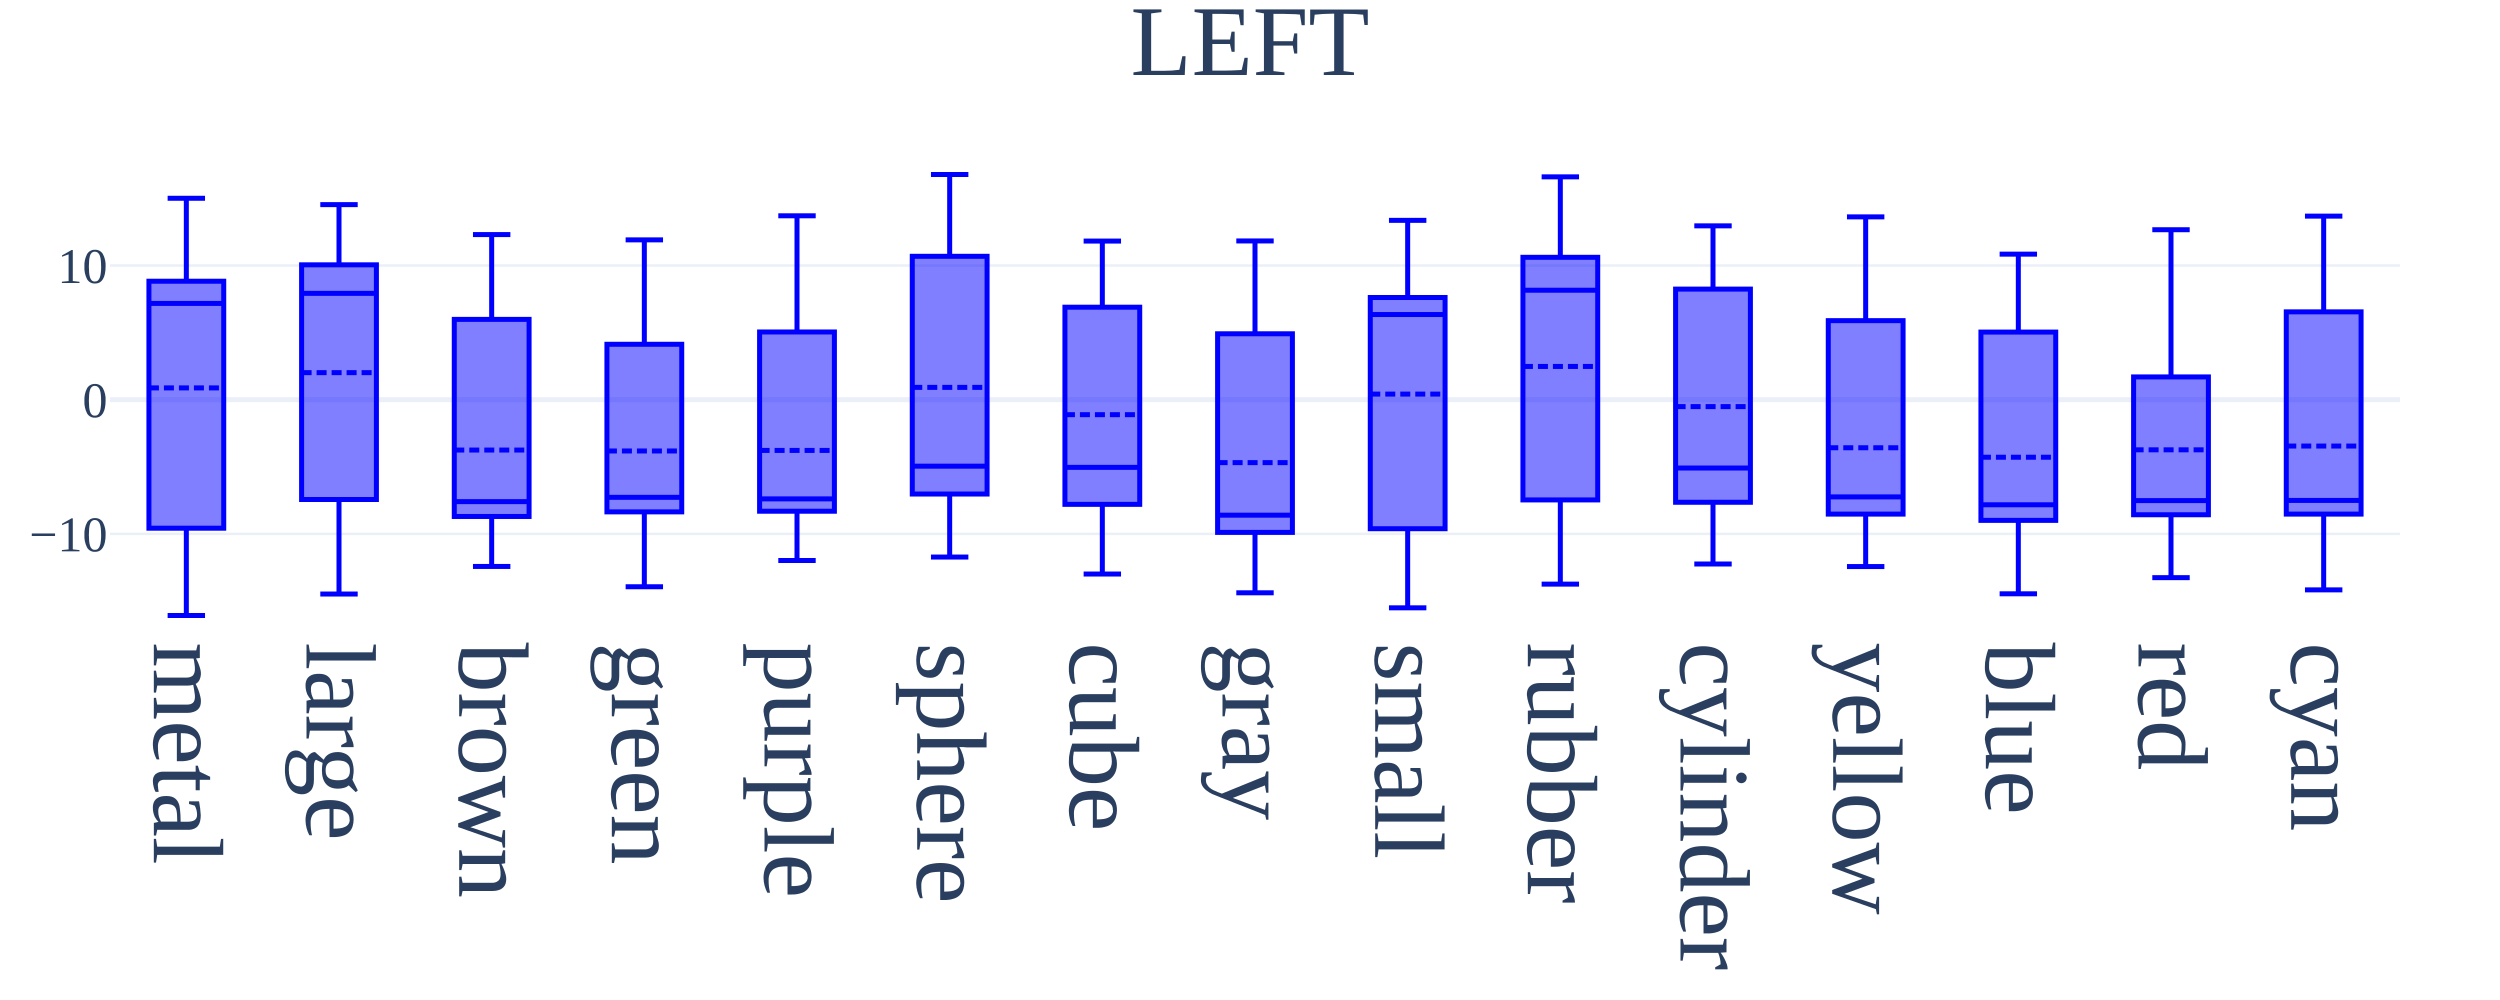
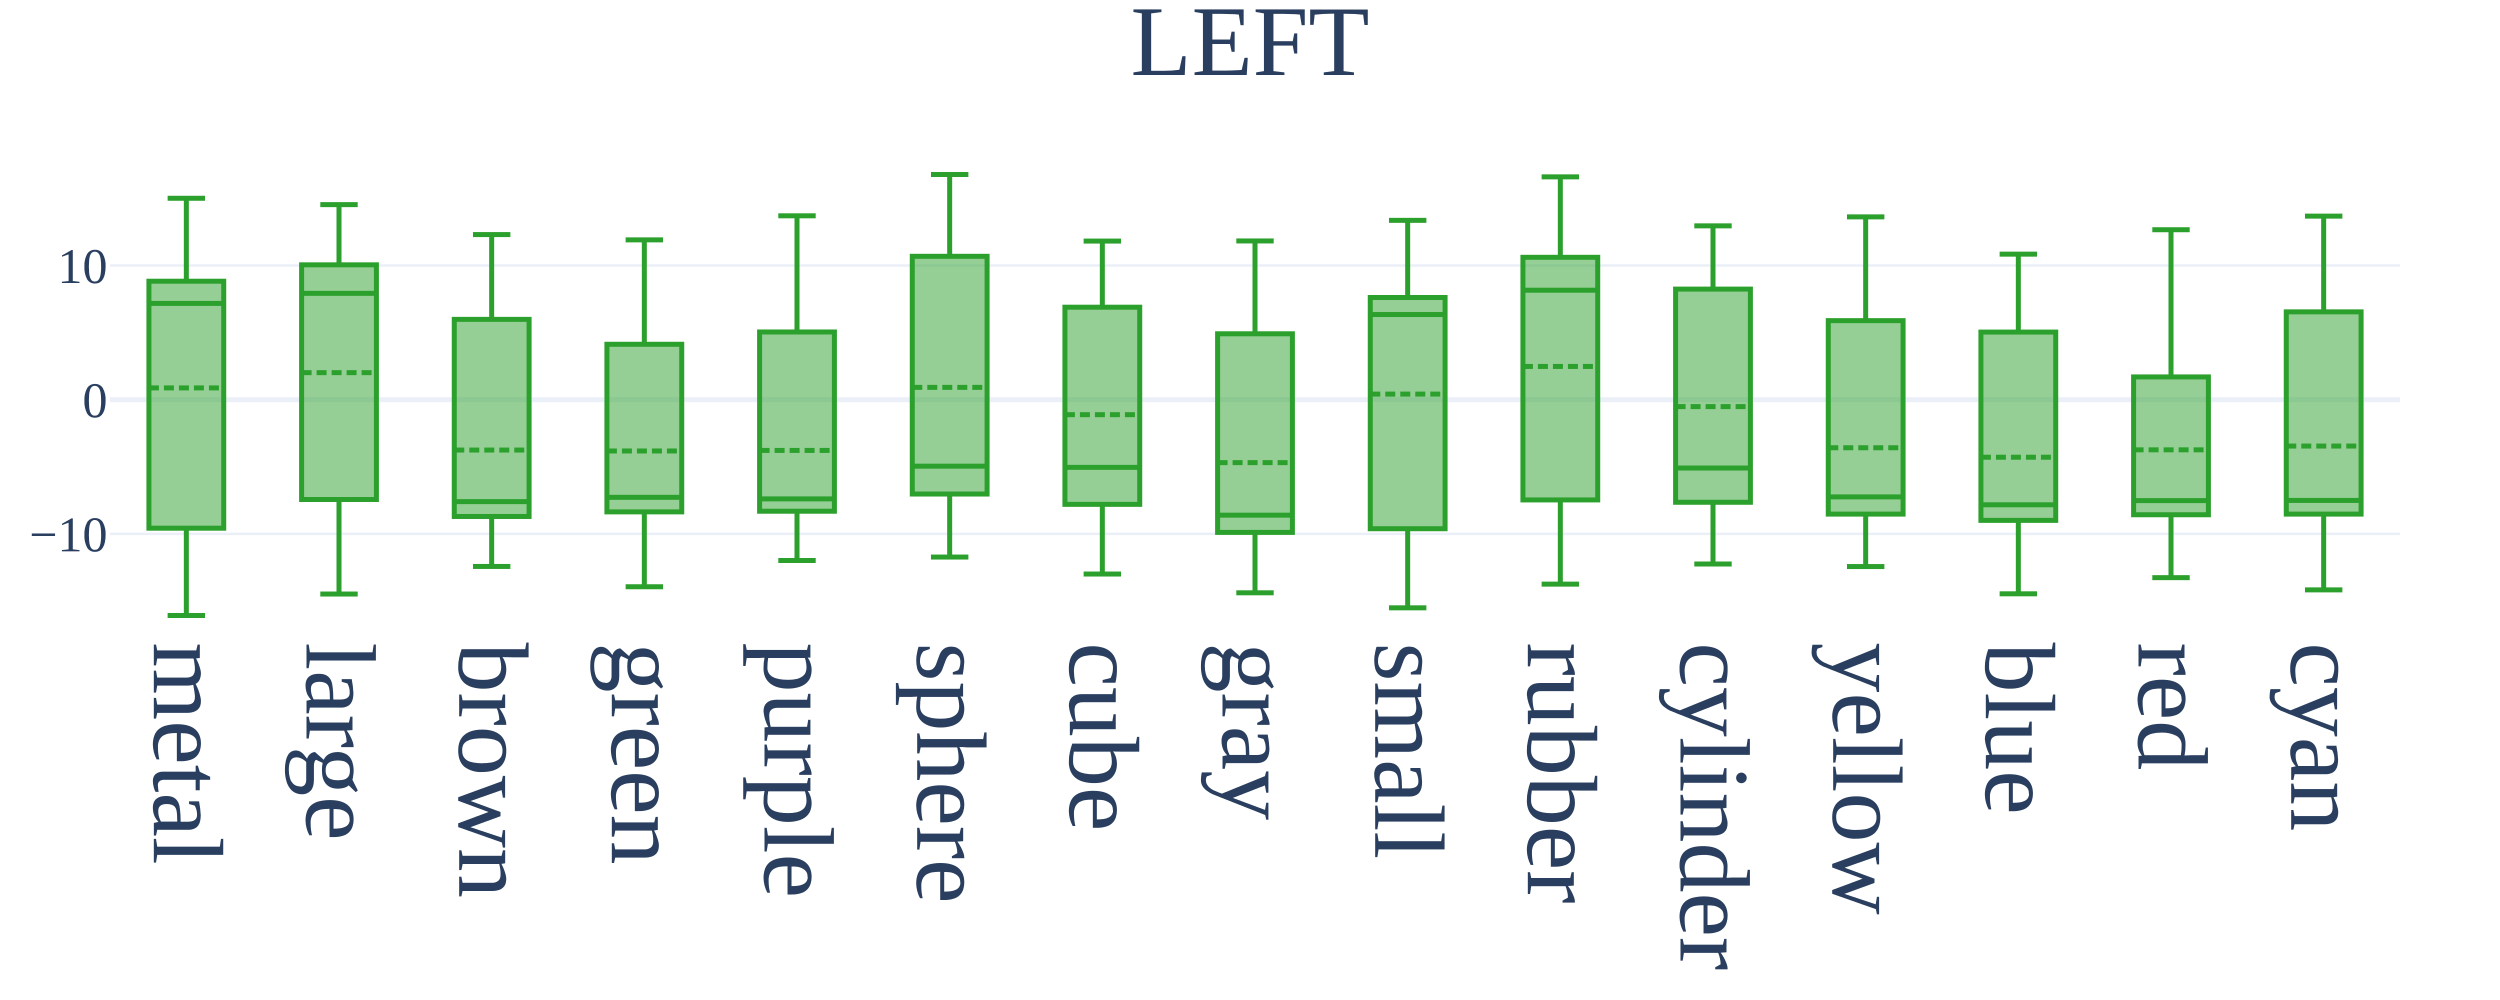
<svg xmlns="http://www.w3.org/2000/svg" xmlns:xlink="http://www.w3.org/1999/xlink" width="1000" height="400" viewBox="0 0 750 300">
  <clipPath id="a">
    <path transform="scale(.24)" d="M0 0h3125v1250H0z" fill-rule="evenodd" />
  </clipPath>
  <g clip-path="url(#a)">
    <path d="M0 0h750v300H0z" fill="#fff" />
  </g>
  <clipPath id="b">
    <path transform="scale(.24)" d="M0 0h3125v1250H0z" fill-rule="evenodd" />
  </clipPath>
  <g clip-path="url(#b)">
    <path d="M33 45h687v147H33z" fill="#fff" />
    <path fill="none" stroke="#ebf0f8" d="M33 160.155h687M33 79.657h687" stroke-width=".75" />
    <path stroke-width="1.5" fill="none" stroke="#ebf0f8" d="M33 119.91h687" />
  </g>
  <clipPath id="c">
    <path transform="scale(.24)" d="M137.5 187.5H3000V800H137.5z" fill-rule="evenodd" />
  </clipPath>
  <g clip-path="url(#c)">
-     <path d="M44.678 91.028h22.44m-22.44 67.432h22.44V84.367h-22.44v74.093zm11.22 0v26.19m0-100.282V59.483m-5.61 125.167h11.22M50.288 59.482h11.22" fill="#00f" fill-opacity=".502" />
-     <path stroke-width="1.5" fill="none" stroke="#00f" d="M44.678 91.028h22.44m-22.44 67.432h22.44V84.367h-22.44v74.093zm11.22 0v26.19m0-100.282V59.483m-5.61 125.167h11.22M50.288 59.482h11.22" />
-     <path d="M44.678 115.62h3v1.5h-3m4.5-1.5h3v1.5h-3m4.5-1.5h3v1.5h-3m4.5-1.5h3v1.5h-3m4.5-1.5h3v1.5h-3" fill="#00f" />
-     <path d="M90.48 88.005h22.44M90.48 149.85h22.44V79.447H90.48v70.403zm11.22 0v28.358m0-98.76v-18.06m-5.61 116.82h11.22M96.09 61.388h11.22" fill="#00f" fill-opacity=".502" />
-     <path stroke-width="1.5" fill="none" stroke="#00f" d="M90.48 88.005h22.44M90.48 149.85h22.44V79.447H90.48v70.403zm11.22 0v28.358m0-98.76v-18.06m-5.61 116.82h11.22M96.09 61.388h11.22" />
-     <path d="M90.48 111.045h3v1.5h-3m4.5-1.5h3v1.5h-3m4.5-1.5h3v1.5h-3m4.5-1.5h3v1.5h-3m4.5-1.5h3v1.5h-3" fill="#00f" />
-     <path d="M136.282 150.488h22.44m-22.44 4.454h22.44v-59.13h-22.44v59.13zm11.22 0v14.993m0-74.123v-25.44m-5.61 99.563h11.22m-11.22-99.563h11.22" fill="#00f" fill-opacity=".502" />
-     <path stroke-width="1.5" fill="none" stroke="#00f" d="M136.282 150.488h22.44m-22.44 4.454h22.44v-59.13h-22.44v59.13zm11.22 0v14.993m0-74.123v-25.44m-5.61 99.563h11.22m-11.22-99.563h11.22" />
-     <path d="M136.282 134.265h3v1.5h-3m4.5-1.5h3v1.5h-3m4.5-1.5h3v1.5h-3m4.5-1.5h3v1.5h-3m4.5-1.5h3v1.5h-3" fill="#00f" />
-     <path d="M182.078 149.197h22.44m-22.44 4.365h22.44v-50.28h-22.44v50.28zm11.22 0v22.463m0-72.743v-31.32m-5.61 104.063h11.22m-11.22-104.063h11.22" fill="#00f" fill-opacity=".502" />
-     <path stroke-width="1.5" fill="none" stroke="#00f" d="M182.078 149.197h22.44m-22.44 4.365h22.44v-50.28h-22.44v50.28zm11.22 0v22.463m0-72.743v-31.32m-5.61 104.063h11.22m-11.22-104.063h11.22" />
-     <path d="M182.078 134.543h3v1.5h-3m4.5-1.5h3v1.5h-3m4.5-1.5h3v1.5h-3m4.5-1.5h3v1.5h-3m4.5-1.5h3v1.5h-3" fill="#00f" />
-     <path d="M227.88 149.663h22.44m-22.44 3.704h22.44V99.594h-22.44v53.775zm11.22 0v14.783m0-68.558V64.74m-5.61 103.41h11.22M233.49 64.74h11.22" fill="#00f" fill-opacity=".502" />
-     <path stroke-width="1.5" fill="none" stroke="#00f" d="M227.88 149.663h22.44m-22.44 3.704h22.44V99.594h-22.44v53.775zm11.22 0v14.783m0-68.558V64.74m-5.61 103.41h11.22M233.49 64.74h11.22" />
-     <path d="M227.88 134.377h3v1.5h-3m4.5-1.5h3v1.5h-3m4.5-1.5h3v1.5h-3m4.5-1.5h3v1.5h-3m4.5-1.5h3v1.5h-3" fill="#00f" />
-     <path d="M273.683 139.852h22.44m-22.44 8.356h22.44V76.89h-22.44v71.318zm11.22 0v18.907m0-90.225V52.35m-5.61 114.765h11.22M279.293 52.35h11.22" fill="#00f" fill-opacity=".502" />
-     <path stroke-width="1.5" fill="none" stroke="#00f" d="M273.683 139.852h22.44m-22.44 8.356h22.44V76.89h-22.44v71.318zm11.22 0v18.907m0-90.225V52.35m-5.61 114.765h11.22M279.293 52.35h11.22" />
-     <path d="M273.683 115.463h3v1.5h-3m4.5-1.5h3v1.5h-3m4.5-1.5h3v1.5h-3m4.5-1.5h3v1.5h-3m4.5-1.5h3v1.5h-3" fill="#00f" />
-     <path d="M319.478 140.205h22.44m-22.44 11.1h22.44V92.16h-22.44v59.145zm11.22 0v20.903m0-80.048V72.322m-5.61 99.886h11.22m-11.22-99.886h11.22" fill="#00f" fill-opacity=".502" />
-     <path stroke-width="1.5" fill="none" stroke="#00f" d="M319.478 140.205h22.44m-22.44 11.1h22.44V92.16h-22.44v59.145zm11.22 0v20.903m0-80.048V72.322m-5.61 99.886h11.22m-11.22-99.886h11.22" />
-     <path d="M319.478 123.653h3v1.5h-3m4.5-1.5h3v1.5h-3m4.5-1.5h3v1.5h-3m4.5-1.5h3v1.5h-3m4.5-1.5h3v1.5h-3" fill="#00f" />
-     <path d="M365.28 154.553h22.44m-22.44 5.167h22.44v-59.587h-22.44v59.587zm11.22 0v18.12m0-77.707V72.285m-5.61 105.555h11.22M370.89 72.285h11.22" fill="#00f" fill-opacity=".502" />
-     <path stroke-width="1.5" fill="none" stroke="#00f" d="M365.28 154.553h22.44m-22.44 5.167h22.44v-59.587h-22.44v59.587zm11.22 0v18.12m0-77.707V72.285m-5.61 105.555h11.22M370.89 72.285h11.22" />
-     <path d="M365.28 138.037h3v1.5h-3m4.5-1.5h3v1.5h-3m4.5-1.5h3v1.5h-3m4.5-1.5h3v1.5h-3m4.5-1.5h3v1.5h-3" fill="#00f" />
-     <path d="M411.082 94.358h22.44m-22.44 64.26h22.44V89.25h-22.44v69.368zm11.22 0v23.73m0-93.098V66.105m-5.61 116.242h11.22m-11.22-116.242h11.22" fill="#00f" fill-opacity=".502" />
-     <path stroke-width="1.5" fill="none" stroke="#00f" d="M411.082 94.358h22.44m-22.44 64.26h22.44V89.25h-22.44v69.368zm11.22 0v23.73m0-93.098V66.105m-5.61 116.242h11.22m-11.22-116.242h11.22" />
-     <path d="M411.082 117.48h3v1.5h-3m4.5-1.5h3v1.5h-3m4.5-1.5h3v1.5h-3m4.5-1.5h3v1.5h-3m4.5-1.5h3v1.5h-3" fill="#00f" />
-     <path d="M456.877 87.067h22.44m-22.44 62.91h22.44V77.19h-22.44v72.787zm11.22 0v25.26m0-98.047V53.055m-5.61 122.183h11.22m-11.22-122.183h11.22" fill="#00f" fill-opacity=".502" />
-     <path stroke-width="1.5" fill="none" stroke="#00f" d="M456.877 87.067h22.44m-22.44 62.91h22.44V77.19h-22.44v72.787zm11.22 0v25.26m0-98.047V53.055m-5.61 122.183h11.22m-11.22-122.183h11.22" />
-     <path d="M456.877 109.185h3v1.5h-3m4.5-1.5h3v1.5h-3m4.5-1.5h3v1.5h-3m4.5-1.5h3v1.5h-3m4.5-1.5h3v1.5h-3" fill="#00f" />
-     <path d="M502.68 140.407h22.44m-22.44 10.275h22.44V86.73h-22.44v63.953zm11.22 0V169.2m0-82.47V67.755M508.29 169.2h11.22M508.29 67.755h11.22" fill="#00f" fill-opacity=".502" />
-     <path stroke-width="1.5" fill="none" stroke="#00f" d="M502.68 140.407h22.44m-22.44 10.275h22.44V86.73h-22.44v63.953zm11.22 0V169.2m0-82.47V67.755M508.29 169.2h11.22M508.29 67.755h11.22" />
-     <path d="M502.68 121.23h3v1.5h-3m4.5-1.5h3v1.5h-3m4.5-1.5h3v1.5h-3m4.5-1.5h3v1.5h-3m4.5-1.5h3v1.5h-3" fill="#00f" />
-     <path d="M548.482 149.07h22.44m-22.44 5.16h22.44V96.195h-22.44v58.035zm11.22 0v15.735m0-73.77V65.063m-5.61 104.902h11.22m-11.22-104.903h11.22" fill="#00f" fill-opacity=".502" />
-     <path stroke-width="1.5" fill="none" stroke="#00f" d="M548.482 149.07h22.44m-22.44 5.16h22.44V96.195h-22.44v58.035zm11.22 0v15.735m0-73.77V65.063m-5.61 104.902h11.22m-11.22-104.903h11.22" />
-     <path d="M548.482 133.575h3v1.5h-3m4.5-1.5h3v1.5h-3m4.5-1.5h3v1.5h-3m4.5-1.5h3v1.5h-3m4.5-1.5h3v1.5h-3" fill="#00f" />
-     <path d="M594.278 151.433h22.44m-22.44 4.68h22.44v-56.49h-22.44v56.49zm11.22 0v22.027m0-78.517V76.245m-5.61 101.895h11.22m-11.22-101.895h11.22" fill="#00f" fill-opacity=".502" />
-     <path stroke-width="1.5" fill="none" stroke="#00f" d="M594.278 151.433h22.44m-22.44 4.68h22.44v-56.49h-22.44v56.49zm11.22 0v22.027m0-78.517V76.245m-5.61 101.895h11.22m-11.22-101.895h11.22" />
-     <path d="M594.278 136.418h3v1.5h-3m4.5-1.5h3v1.5h-3m4.5-1.5h3v1.5h-3m4.5-1.5h3v1.5h-3m4.5-1.5h3v1.5h-3" fill="#00f" />
-     <path d="M640.08 150.18h22.44m-22.44 4.245h22.44v-41.348h-22.44v41.348zm11.22 0v18.87m0-60.217v-44.16m-5.61 104.377h11.22M645.69 68.918h11.22" fill="#00f" fill-opacity=".502" />
-     <path stroke-width="1.5" fill="none" stroke="#00f" d="M640.08 150.18h22.44m-22.44 4.245h22.44v-41.348h-22.44v41.348zm11.22 0v18.87m0-60.217v-44.16m-5.61 104.377h11.22M645.69 68.918h11.22" />
-     <path d="M640.08 134.197h3v1.5h-3m4.5-1.5h3v1.5h-3m4.5-1.5h3v1.5h-3m4.5-1.5h3v1.5h-3m4.5-1.5h3v1.5h-3" fill="#00f" />
-     <path d="M685.882 150.127h22.44m-22.44 4.103h22.44V93.555h-22.44v60.675zm11.22 0v22.732m0-83.407V64.837m-5.61 112.125h11.22m-11.22-112.124h11.22" fill="#00f" fill-opacity=".502" />
-     <path stroke-width="1.5" fill="none" stroke="#00f" d="M685.882 150.127h22.44m-22.44 4.103h22.44V93.555h-22.44v60.675zm11.22 0v22.732m0-83.407V64.837m-5.61 112.125h11.22m-11.22-112.124h11.22" />
-     <path d="M685.882 133.065h3v1.5h-3m4.5-1.5h3v1.5h-3m4.5-1.5h3v1.5h-3m4.5-1.5h3v1.5h-3m4.5-1.5h3v1.5h-3" fill="#00f" />
+     <path d="M44.678 91.028h22.44m-22.44 67.432h22.44V84.367h-22.44v74.093zm11.22 0v26.19m0-100.282V59.483m-5.61 125.167h11.22M50.288 59.482h11.22" fill="#2ca02c" fill-opacity=".502" />
+     <path stroke-width="1.5" fill="none" stroke="#2ca02c" d="M44.678 91.028h22.44m-22.44 67.432h22.44V84.367h-22.44v74.093zm11.22 0v26.19m0-100.282V59.483m-5.61 125.167h11.22M50.288 59.482h11.22" />
+     <path d="M44.678 115.62h3v1.5h-3m4.5-1.5h3v1.5h-3m4.5-1.5h3v1.5h-3m4.5-1.5h3v1.5h-3m4.5-1.5h3v1.5h-3" fill="#2ca02c" />
+     <path d="M90.48 88.005h22.44M90.48 149.85h22.44V79.447H90.48v70.403zm11.22 0v28.358m0-98.76v-18.06m-5.61 116.82h11.22M96.09 61.388h11.22" fill="#2ca02c" fill-opacity=".502" />
+     <path stroke-width="1.5" fill="none" stroke="#2ca02c" d="M90.48 88.005h22.44M90.48 149.85h22.44V79.447H90.48v70.403zm11.22 0v28.358m0-98.76v-18.06m-5.61 116.82h11.22M96.09 61.388h11.22" />
+     <path d="M90.48 111.045h3v1.5h-3m4.5-1.5h3v1.5h-3m4.5-1.5h3v1.5h-3m4.5-1.5h3v1.5h-3m4.5-1.5h3v1.5h-3" fill="#2ca02c" />
+     <path d="M136.282 150.488h22.44m-22.44 4.454h22.44v-59.13h-22.44v59.13zm11.22 0v14.993m0-74.123v-25.44m-5.61 99.563h11.22m-11.22-99.563h11.22" fill="#2ca02c" fill-opacity=".502" />
+     <path stroke-width="1.5" fill="none" stroke="#2ca02c" d="M136.282 150.488h22.44m-22.44 4.454h22.44v-59.13h-22.44v59.13zm11.22 0v14.993m0-74.123v-25.44m-5.61 99.563h11.22m-11.22-99.563h11.22" />
+     <path d="M136.282 134.265h3v1.5h-3m4.5-1.5h3v1.5h-3m4.5-1.5h3v1.5h-3m4.5-1.5h3v1.5h-3m4.5-1.5h3v1.5h-3" fill="#2ca02c" />
+     <path d="M182.078 149.197h22.44m-22.44 4.365h22.44v-50.28h-22.44v50.28zm11.22 0v22.463m0-72.743v-31.32m-5.61 104.063h11.22m-11.22-104.063h11.22" fill="#2ca02c" fill-opacity=".502" />
+     <path stroke-width="1.5" fill="none" stroke="#2ca02c" d="M182.078 149.197h22.44m-22.44 4.365h22.44v-50.28h-22.44v50.28zm11.22 0v22.463m0-72.743v-31.32m-5.61 104.063h11.22m-11.22-104.063h11.22" />
+     <path d="M182.078 134.543h3v1.5h-3m4.5-1.5h3v1.5h-3m4.5-1.5h3v1.5h-3m4.5-1.5h3v1.5h-3m4.5-1.5h3v1.5h-3" fill="#2ca02c" />
+     <path d="M227.88 149.663h22.44m-22.44 3.704h22.44V99.594h-22.44v53.775zm11.22 0v14.783m0-68.558V64.74m-5.61 103.41h11.22M233.49 64.74h11.22" fill="#2ca02c" fill-opacity=".502" />
+     <path stroke-width="1.5" fill="none" stroke="#2ca02c" d="M227.88 149.663h22.44m-22.44 3.704h22.44V99.594h-22.44v53.775zm11.22 0v14.783m0-68.558V64.74m-5.61 103.41h11.22M233.49 64.74h11.22" />
+     <path d="M227.88 134.377h3v1.5h-3m4.5-1.5h3v1.5h-3m4.5-1.5h3v1.5h-3m4.5-1.5h3v1.5h-3m4.5-1.5h3v1.5h-3" fill="#2ca02c" />
+     <path d="M273.683 139.852h22.44m-22.44 8.356h22.44V76.89h-22.44v71.318zm11.22 0v18.907m0-90.225V52.35m-5.61 114.765h11.22M279.293 52.35h11.22" fill="#2ca02c" fill-opacity=".502" />
+     <path stroke-width="1.5" fill="none" stroke="#2ca02c" d="M273.683 139.852h22.44m-22.44 8.356h22.44V76.89h-22.44v71.318zm11.22 0v18.907m0-90.225V52.35m-5.61 114.765h11.22M279.293 52.35h11.22" />
+     <path d="M273.683 115.463h3v1.5h-3m4.5-1.5h3v1.5h-3m4.5-1.5h3v1.5h-3m4.5-1.5h3v1.5h-3m4.5-1.5h3v1.5h-3" fill="#2ca02c" />
+     <path d="M319.478 140.205h22.44m-22.44 11.1h22.44V92.16h-22.44v59.145zm11.22 0v20.903m0-80.048V72.322m-5.61 99.886h11.22m-11.22-99.886h11.22" fill="#2ca02c" fill-opacity=".502" />
+     <path stroke-width="1.5" fill="none" stroke="#2ca02c" d="M319.478 140.205h22.44m-22.44 11.1h22.44V92.16h-22.44v59.145zm11.22 0v20.903m0-80.048V72.322m-5.61 99.886h11.22m-11.22-99.886h11.22" />
+     <path d="M319.478 123.653h3v1.5h-3m4.5-1.5h3v1.5h-3m4.5-1.5h3v1.5h-3m4.5-1.5h3v1.5h-3m4.5-1.5h3v1.5h-3" fill="#2ca02c" />
+     <path d="M365.28 154.553h22.44m-22.44 5.167h22.44v-59.587h-22.44v59.587zm11.22 0v18.12m0-77.707V72.285m-5.61 105.555h11.22M370.89 72.285h11.22" fill="#2ca02c" fill-opacity=".502" />
+     <path stroke-width="1.5" fill="none" stroke="#2ca02c" d="M365.28 154.553h22.44m-22.44 5.167h22.44v-59.587h-22.44v59.587zm11.22 0v18.12m0-77.707V72.285m-5.61 105.555h11.22M370.89 72.285h11.22" />
+     <path d="M365.28 138.037h3v1.5h-3m4.5-1.5h3v1.5h-3m4.5-1.5h3v1.5h-3m4.5-1.5h3v1.5h-3m4.5-1.5h3v1.5h-3" fill="#2ca02c" />
+     <path d="M411.082 94.358h22.44m-22.44 64.26h22.44V89.25h-22.44v69.368zm11.22 0v23.73m0-93.098V66.105m-5.61 116.242h11.22m-11.22-116.242h11.22" fill="#2ca02c" fill-opacity=".502" />
+     <path stroke-width="1.5" fill="none" stroke="#2ca02c" d="M411.082 94.358h22.44m-22.44 64.26h22.44V89.25h-22.44v69.368zm11.22 0v23.73m0-93.098V66.105m-5.61 116.242h11.22m-11.22-116.242h11.22" />
+     <path d="M411.082 117.48h3v1.5h-3m4.5-1.5h3v1.5h-3m4.5-1.5h3v1.5h-3m4.5-1.5h3v1.5h-3m4.5-1.5h3v1.5h-3" fill="#2ca02c" />
+     <path d="M456.877 87.067h22.44m-22.44 62.91h22.44V77.19h-22.44v72.787zm11.22 0v25.26m0-98.047V53.055m-5.61 122.183h11.22m-11.22-122.183h11.22" fill="#2ca02c" fill-opacity=".502" />
+     <path stroke-width="1.5" fill="none" stroke="#2ca02c" d="M456.877 87.067h22.44m-22.44 62.91h22.44V77.19h-22.44v72.787zm11.22 0v25.26m0-98.047V53.055m-5.61 122.183h11.22m-11.22-122.183h11.22" />
+     <path d="M456.877 109.185h3v1.5h-3m4.5-1.5h3v1.5h-3m4.5-1.5h3v1.5h-3m4.5-1.5h3v1.5h-3m4.5-1.5h3v1.5h-3" fill="#2ca02c" />
+     <path d="M502.68 140.407h22.44m-22.44 10.275h22.44V86.73h-22.44v63.953zm11.22 0V169.2m0-82.47V67.755M508.29 169.2h11.22M508.29 67.755h11.22" fill="#2ca02c" fill-opacity=".502" />
+     <path stroke-width="1.5" fill="none" stroke="#2ca02c" d="M502.68 140.407h22.44m-22.44 10.275h22.44V86.73h-22.44v63.953zm11.22 0V169.2m0-82.47V67.755M508.29 169.2h11.22M508.29 67.755h11.22" />
+     <path d="M502.68 121.23h3v1.5h-3m4.5-1.5h3v1.5h-3m4.5-1.5h3v1.5h-3m4.5-1.5h3v1.5h-3m4.5-1.5h3v1.5h-3" fill="#2ca02c" />
+     <path d="M548.482 149.07h22.44m-22.44 5.16h22.44V96.195h-22.44v58.035zm11.22 0v15.735m0-73.77V65.063m-5.61 104.902h11.22m-11.22-104.903h11.22" fill="#2ca02c" fill-opacity=".502" />
+     <path stroke-width="1.5" fill="none" stroke="#2ca02c" d="M548.482 149.07h22.44m-22.44 5.16h22.44V96.195h-22.44v58.035zm11.22 0v15.735m0-73.77V65.063m-5.61 104.902h11.22m-11.22-104.903h11.22" />
+     <path d="M548.482 133.575h3v1.5h-3m4.5-1.5h3v1.5h-3m4.5-1.5h3v1.5h-3m4.5-1.5h3v1.5h-3m4.5-1.5h3v1.5h-3" fill="#2ca02c" />
+     <path d="M594.278 151.433h22.44m-22.44 4.68h22.44v-56.49h-22.44v56.49zm11.22 0v22.027m0-78.517V76.245m-5.61 101.895h11.22m-11.22-101.895h11.22" fill="#2ca02c" fill-opacity=".502" />
+     <path stroke-width="1.5" fill="none" stroke="#2ca02c" d="M594.278 151.433h22.44m-22.44 4.68h22.44v-56.49h-22.44v56.49zm11.22 0v22.027m0-78.517V76.245m-5.61 101.895h11.22m-11.22-101.895h11.22" />
+     <path d="M594.278 136.418h3v1.5h-3m4.5-1.5h3v1.5h-3m4.5-1.5h3v1.5h-3m4.5-1.5h3v1.5h-3m4.5-1.5h3v1.5h-3" fill="#2ca02c" />
+     <path d="M640.08 150.18h22.44m-22.44 4.245h22.44v-41.348h-22.44v41.348zm11.22 0v18.87m0-60.217v-44.16m-5.61 104.377h11.22M645.69 68.918h11.22" fill="#2ca02c" fill-opacity=".502" />
+     <path stroke-width="1.5" fill="none" stroke="#2ca02c" d="M640.08 150.18h22.44m-22.44 4.245h22.44v-41.348h-22.44v41.348zm11.22 0v18.87m0-60.217v-44.16m-5.61 104.377h11.22M645.69 68.918h11.22" />
+     <path d="M640.08 134.197h3v1.5h-3m4.5-1.5h3v1.5h-3m4.5-1.5h3v1.5h-3m4.5-1.5h3v1.5h-3m4.5-1.5h3v1.5h-3" fill="#2ca02c" />
+     <path d="M685.882 150.127h22.44m-22.44 4.103h22.44V93.555h-22.44v60.675zm11.22 0v22.732m0-83.407V64.837m-5.61 112.125h11.22m-11.22-112.124h11.22" fill="#2ca02c" fill-opacity=".502" />
+     <path stroke-width="1.5" fill="none" stroke="#2ca02c" d="M685.882 150.127h22.44m-22.44 4.103h22.44V93.555h-22.44v60.675zm11.22 0v22.732m0-83.407V64.837m-5.61 112.125h11.22m-11.22-112.124h11.22" />
+     <path d="M685.882 133.065h3v1.5h-3m4.5-1.5h3v1.5h-3m4.5-1.5h3v1.5h-3m4.5-1.5h3v1.5h-3m4.5-1.5h3v1.5h-3" fill="#2ca02c" />
  </g>
  <clipPath id="d">
    <path transform="scale(.24)" d="M0 0h3125v1250H0z" fill-rule="evenodd" />
  </clipPath>
  <g clip-path="url(#d)">
    <symbol id="e">
      <path d="M.138.422A.478.478 0 0 0 .25.466a.15.15 0 0 0 .1-.008.085.085 0 0 0 .043-.04.505.505 0 0 0 .13.048c.016.004.03.005.042.005A.148.148 0 0 0 .613.464.089.089 0 0 0 .649.44.105.105 0 0 0 .673.398a.195.195 0 0 0 .01-.062V.034L.74.022V0H.533v.022L.6.034v.293C.601.354.595.375.583.39.57.404.55.411.523.411c-.009 0-.018 0-.03-.002A1.371 1.371 0 0 1 .402.394.193.193 0 0 0 .41.336V.034L.48.022V0H.261v.022L.33.034v.293C.33.354.322.375.31.39.293.404.273.411.245.411A.3.3 0 0 1 .188.406.34.34 0 0 1 .139.397V.034L.208.022V0H0v.022l.058.012v.39L0 .438v.022h.134L.138.422z" />
    </symbol>
    <symbol id="f">
      <path d="M.088.24V.233C.088.208.09.185.093.164a.164.164 0 0 1 .02-.059.115.115 0 0 1 .044-.04A.157.157 0 0 1 .23.051a.51.51 0 0 1 .122.014V.038A.331.331 0 0 0 .206 0 .264.264 0 0 0 .11.016a.15.15 0 0 0-.063.046.192.192 0 0 0-.035.076A.456.456 0 0 0 0 .243c0 .08.017.14.05.179.034.04.082.059.144.059a.231.231 0 0 0 .068-.01.138.138 0 0 0 .094-.094A.282.282 0 0 0 .37.281V.24H.088m.106.2a.092.092 0 0 1-.048-.01.094.094 0 0 1-.032-.033.163.163 0 0 1-.02-.051A.348.348 0 0 1 .09.28h.196a.461.461 0 0 1-.004.067.156.156 0 0 1-.015.05.077.077 0 0 1-.028.033.078.078 0 0 1-.044.012z" />
    </symbol>
    <symbol id="g">
      <path d="M.153 0C.123 0 .1.01.083.028A.12.12 0 0 0 .06.106v.322H0V.45l.061.019.05.104h.03V.469h.105V.428H.141V.115c0-.021.005-.037.014-.048A.05.05 0 0 1 .193.05a.595.595 0 0 1 .069.008V.027A.168.168 0 0 0 .216.009.26.26 0 0 0 .153 0z" />
    </symbol>
    <symbol id="h">
      <path d="M.192.479c.02 0 .04-.002.058-.006a.122.122 0 0 0 .046-.02.092.092 0 0 0 .03-.038.143.143 0 0 0 .012-.061v-.31L.395.032V.01H.269l-.01.046A.21.21 0 0 0 .21.02.223.223 0 0 0 .118 0a.137.137 0 0 0-.056.01.092.092 0 0 0-.037.029.118.118 0 0 0-.02.043A.243.243 0 0 0 0 .137c0 .02.002.037.007.052a.106.106 0 0 0 .051.062.173.173 0 0 0 .04.015.753.753 0 0 0 .09.01l.069.002V.35a.185.185 0 0 1-.004.037.08.08 0 0 1-.011.029.053.053 0 0 1-.022.02.076.076 0 0 1-.034.006.184.184 0 0 1-.09-.023L.08.362H.053v.1a.975.975 0 0 0 .139.017M.257.244.193.242a.262.262 0 0 1-.05-.006A.08.08 0 0 1 .108.22a.068.068 0 0 1-.02-.03A.153.153 0 0 1 .08.14c0-.058.023-.086.07-.086.022 0 .041.002.057.007a.382.382 0 0 1 .049.02v.163z" />
    </symbol>
    <symbol id="i">
      <path d="M.16.034.237.022V0H0v.022l.078.012V.66L0 .672v.022h.16v-.66z" />
    </symbol>
    <use xlink:href="#e" transform="matrix(0 30 30 0 46.147 193.38)" fill="#2a3f5f" />
    <use xlink:href="#f" transform="matrix(0 30 30 0 45.855 217.262)" fill="#2a3f5f" />
    <use xlink:href="#g" transform="matrix(0 30 30 0 45.855 229.703)" fill="#2a3f5f" />
    <use xlink:href="#h" transform="matrix(0 30 30 0 45.855 238.805)" fill="#2a3f5f" />
    <use xlink:href="#i" transform="matrix(0 30 30 0 46.147 251.67)" fill="#2a3f5f" />
    <symbol id="j">
      <path d="M.304.471V.347h-.02l-.03.054a.237.237 0 0 1-.06-.007A.294.294 0 0 1 .14.377V.034L.218.022V0H0v.022l.058.012v.39L0 .438v.022h.134L.138.402a.426.426 0 0 0 .118.062.136.136 0 0 0 .04.007h.008z" />
    </symbol>
    <symbol id="k">
      <path d="M.382.53C.382.477.366.437.334.41.303.383.257.37.198.37a.427.427 0 0 0-.074.007L.094.313C.093.307.1.303.111.297A.115.115 0 0 1 .156.29h.136c.05 0 .086-.01.11-.032a.113.113 0 0 0 .036-.09.154.154 0 0 0-.013-.061.136.136 0 0 0-.042-.054.214.214 0 0 0-.076-.038A.39.39 0 0 0 .192 0a.386.386 0 0 0-.089.009.18.18 0 0 0-.06.023.094.094 0 0 0-.033.035.094.094 0 0 0-.004.075.134.134 0 0 0 .043.053l.033.026a.132.132 0 0 0-.02.009.115.115 0 0 0-.022.017.094.094 0 0 0-.017.024.067.067 0 0 0-.007.03l.077.087C.042.412.016.459.016.53A.17.17 0 0 0 .03.598c.008.02.02.036.036.049a.156.156 0 0 0 .059.03.277.277 0 0 0 .132.005.159.159 0 0 0 .036-.007L.4.729.417.708.349.638A.115.115 0 0 0 .374.59.213.213 0 0 0 .382.53M.362.154a.056.056 0 0 1-.017.043C.333.207.316.213.293.213H.115A.14.14 0 0 1 .082.168a.16.16 0 0 1-.01-.025.101.101 0 0 1 .002-.057.058.058 0 0 1 .02-.025.109.109 0 0 1 .038-.016.258.258 0 0 1 .06-.006c.03 0 .054.003.076.009C.289.053.307.06.32.072c.014.01.024.022.03.036.007.014.01.03.01.046M.2.407c.036 0 .06.01.075.03.015.02.023.051.023.093 0 .02-.002.038-.005.053a.089.089 0 0 1-.017.038.068.068 0 0 1-.03.022A.123.123 0 0 1 .2.65.128.128 0 0 1 .154.643.075.075 0 0 1 .124.62.093.093 0 0 1 .106.583a.244.244 0 0 1 0-.107.102.102 0 0 1 .018-.039.074.074 0 0 1 .03-.023.124.124 0 0 1 .045-.007z" />
    </symbol>
    <use xlink:href="#i" transform="matrix(0 30 30 0 91.95 193.35)" fill="#2a3f5f" />
    <use xlink:href="#h" transform="matrix(0 30 30 0 91.657 202.145)" fill="#2a3f5f" />
    <use xlink:href="#j" transform="matrix(0 30 30 0 91.95 215.01)" fill="#2a3f5f" />
    <use xlink:href="#k" transform="matrix(0 30 30 0 85.475 225.138)" fill="#2a3f5f" />
    <use xlink:href="#f" transform="matrix(0 30 30 0 91.657 240.02)" fill="#2a3f5f" />
    <symbol id="l">
      <path d="M.374.252a.32.32 0 0 1-.01.083.143.143 0 0 1-.025.056.091.091 0 0 1-.04.03.14.14 0 0 1-.053.009A.358.358 0 0 1 .17.42.122.122 0 0 1 .148.414V.05A.418.418 0 0 1 .246.042c.045 0 .078.018.098.053.02.035.03.087.03.157M.067.67 0 .682v.022h.148V.54A.545.545 0 0 0 .147.493a.35.35 0 0 0-.002-.05.217.217 0 0 0 .123.038c.063 0 .11-.02.144-.057.033-.038.05-.095.05-.172A.402.402 0 0 0 .449.147.215.215 0 0 0 .41.067a.172.172 0 0 0-.067-.05A.236.236 0 0 0 .248 0a.401.401 0 0 0-.095.01.619.619 0 0 0-.086.024V.67z" />
    </symbol>
    <symbol id="m">
      <path d="M.424.242a.272.272 0 0 0-.052-.18C.337.021.282 0 .209 0 .14 0 .088.02.053.062.018.103 0 .163 0 .242c0 .077.018.136.053.177.035.041.088.062.16.062.07 0 .122-.02.158-.06C.406.38.424.32.424.24m-.088 0c0 .032-.002.06-.006.085A.181.181 0 0 1 .308.39.098.098 0 0 1 .27.43a.121.121 0 0 1-.06.013.117.117 0 0 1-.06-.014A.094.094 0 0 1 .112.39.19.19 0 0 1 .093.326a.595.595 0 0 1 0-.17.2.2 0 0 1 .02-.064.1.1 0 0 1 .036-.04A.117.117 0 0 1 .21.04c.024 0 .044.004.06.013.016.01.03.023.04.04.01.018.016.04.02.064a.517.517 0 0 1 .007.086z" />
    </symbol>
    <symbol id="n">
      <path d="M.666.437.512 0H.474L.361.303.249 0H.213L.054.435 0 .447v.022h.218V.447L.142.434l.109-.31.11.299h.042l.11-.301.104.313-.075.012v.022h.175V.447L.666.437z" />
    </symbol>
    <symbol id="o">
      <path d="M.135.422a.478.478 0 0 0 .113.044.165.165 0 0 0 .086-.002A.092.092 0 0 0 .372.44.107.107 0 0 0 .397.398a.186.186 0 0 0 .01-.062V.034L.461.022V0H.264v.022l.061.012v.293a.093.093 0 0 1-.02.064C.292.406.272.414.245.414A.3.3 0 0 1 .184.41.329.329 0 0 1 .137.4V.035L.198.022V0H0v.022l.055.012v.39L0 .438v.022h.13L.136.422z" />
    </symbol>
    <use xlink:href="#l" transform="matrix(0 30 30 0 137.46 192.75)" fill="#2a3f5f" />
    <use xlink:href="#j" transform="matrix(0 30 30 0 137.752 208.35)" fill="#2a3f5f" />
    <use xlink:href="#m" transform="matrix(0 30 30 0 137.46 218.883)" fill="#2a3f5f" />
    <use xlink:href="#n" transform="matrix(0 30 30 0 137.46 232.77)" fill="#2a3f5f" />
    <use xlink:href="#o" transform="matrix(0 30 30 0 137.752 255.088)" fill="#2a3f5f" />
    <use xlink:href="#k" transform="matrix(0 30 30 0 177.073 194.04)" fill="#2a3f5f" />
    <use xlink:href="#j" transform="matrix(0 30 30 0 183.547 208.35)" fill="#2a3f5f" />
    <use xlink:href="#f" transform="matrix(0 30 30 0 183.255 218.912)" fill="#2a3f5f" />
    <use xlink:href="#f" transform="matrix(0 30 30 0 183.255 232.232)" fill="#2a3f5f" />
    <use xlink:href="#o" transform="matrix(0 30 30 0 183.547 245.068)" fill="#2a3f5f" />
    <symbol id="p">
      <path d="M.058.638.006.65v.022h.129V.645A.178.178 0 0 0 .19.673.219.219 0 0 0 .339.669.151.151 0 0 0 .396.624.203.203 0 0 0 .432.549.367.367 0 0 0 .445.448.377.377 0 0 0 .432.346.22.22 0 0 0 .394.27.167.167 0 0 0 .33.22.217.217 0 0 0 .24.203a.505.505 0 0 0-.104.01A.805.805 0 0 0 .139.16V.035l.08-.012V0H0v.023l.058.012v.603m.299-.19a.375.375 0 0 1-.008.085.157.157 0 0 1-.025.057.093.093 0 0 1-.038.033.126.126 0 0 1-.052.01.312.312 0 0 1-.095-.016V.25A.51.51 0 0 1 .234.242a.1.1 0 0 1 .094.053c.02.036.029.087.029.153z" />
    </symbol>
    <symbol id="q">
      <path d="M.14.14C.14.115.146.094.158.079.17.064.19.057.218.057A.489.489 0 0 1 .33.072v.363l-.07.012v.022h.15V.044L.47.032V.01H.336L.332.047A.37.37 0 0 0 .257.016.389.389 0 0 0 .176 0a.148.148 0 0 0-.048.007.093.093 0 0 0-.037.024.114.114 0 0 0-.024.041.206.206 0 0 0-.008.063v.3L0 .447v.022h.14V.14z" />
    </symbol>
    <use xlink:href="#p" transform="matrix(0 30 30 0 222.963 193.233)" fill="#2a3f5f" />
    <use xlink:href="#q" transform="matrix(0 30 30 0 229.057 208.146)" fill="#2a3f5f" />
    <use xlink:href="#j" transform="matrix(0 30 30 0 229.35 223.35)" fill="#2a3f5f" />
    <use xlink:href="#p" transform="matrix(0 30 30 0 222.963 233.223)" fill="#2a3f5f" />
    <use xlink:href="#i" transform="matrix(0 30 30 0 229.35 248.34)" fill="#2a3f5f" />
    <use xlink:href="#f" transform="matrix(0 30 30 0 229.057 257.252)" fill="#2a3f5f" />
    <symbol id="r">
      <path d="M.312.139a.16.16 0 0 0-.01-.057.109.109 0 0 0-.03-.044A.145.145 0 0 0 .22.01a.35.35 0 0 0-.165 0 .377.377 0 0 0-.053.013v.113h.022L.047.072A.132.132 0 0 1 .086.048a.148.148 0 0 1 .056-.01.11.11 0 0 1 .07.02C.229.071.237.092.237.12c0 .016-.004.03-.01.04A.088.088 0 0 1 .2.187a.158.158 0 0 1-.038.017L.118.22a.542.542 0 0 0-.043.016.145.145 0 0 0-.038.024.11.11 0 0 0-.027.037A.13.13 0 0 0 0 .35C0 .37.004.39.011.406.02.423.03.436.042.447c.014.011.03.02.049.025.019.006.04.009.062.009A1.036 1.036 0 0 0 .279.466v-.1H.256l-.02.053A.084.084 0 0 1 .2.436a.181.181 0 0 1-.047.006C.127.442.107.435.094.422A.07.07 0 0 1 .072.37c0-.015.003-.028.01-.037A.093.093 0 0 1 .11.308.222.222 0 0 1 .148.291 7.519 7.519 0 0 0 .236.258.14.14 0 0 0 .274.232.116.116 0 0 0 .312.14z" />
    </symbol>
    <symbol id="s">
      <path d="M.15.495A.34.34 0 0 0 .147.458.201.201 0 0 0 .146.422a.392.392 0 0 0 .155.05A.152.152 0 0 0 .35.463.092.092 0 0 0 .387.44.107.107 0 0 0 .412.398a.186.186 0 0 0 .01-.062V.034L.476.022V0H.28v.022L.34.034V.33C.34.357.334.378.32.392.307.407.287.414.26.414A.315.315 0 0 1 .2.41.319.319 0 0 1 .15.4V.035L.21.022V0h-.2v.022l.057.012V.66L0 .672v.022h.15V.495z" />
    </symbol>
    <use xlink:href="#r" transform="matrix(0 30 30 0 274.86 193.98)" fill="#2a3f5f" />
    <use xlink:href="#p" transform="matrix(0 30 30 0 268.766 204.903)" fill="#2a3f5f" />
    <use xlink:href="#s" transform="matrix(0 30 30 0 275.152 219.713)" fill="#2a3f5f" />
    <use xlink:href="#f" transform="matrix(0 30 30 0 274.86 235.592)" fill="#2a3f5f" />
    <use xlink:href="#j" transform="matrix(0 30 30 0 275.152 248.34)" fill="#2a3f5f" />
    <use xlink:href="#f" transform="matrix(0 30 30 0 274.86 258.902)" fill="#2a3f5f" />
    <symbol id="t">
      <path d="M.375.038A.147.147 0 0 0 .345.02.332.332 0 0 0 .223 0a.288.288 0 0 0-.102.016.173.173 0 0 0-.069.048.197.197 0 0 0-.04.076.381.381 0 0 0 .004.21c.011.03.026.055.046.074.02.02.043.034.07.043.026.01.056.014.088.014A.587.587 0 0 0 .364.466V.338H.337l-.021.08a.219.219 0 0 1-.097.023.128.128 0 0 1-.056-.01.104.104 0 0 1-.041-.036.184.184 0 0 1-.026-.062.422.422 0 0 1 0-.17.15.15 0 0 1 .025-.06.121.121 0 0 1 .05-.039.203.203 0 0 1 .08-.013.59.59 0 0 1 .098.01l.026.006v-.03z" />
    </symbol>
    <use xlink:href="#t" transform="matrix(0 30 30 0 320.655 193.893)" fill="#2a3f5f" />
    <use xlink:href="#q" transform="matrix(0 30 30 0 320.655 206.466)" fill="#2a3f5f" />
    <use xlink:href="#l" transform="matrix(0 30 30 0 320.655 221.07)" fill="#2a3f5f" />
    <use xlink:href="#f" transform="matrix(0 30 30 0 320.655 237.242)" fill="#2a3f5f" />
    <symbol id="u">
      <path d="M.436.643.256.187a1.252 1.252 0 0 0-.03-.074.294.294 0 0 0-.037-.059.147.147 0 0 0-.045-.04A.116.116 0 0 0 .085 0a.455.455 0 0 0-.057.005.324.324 0 0 0-.018.004v.099h.023L.049.06A.07.07 0 0 1 .09.05c.014 0 .027.003.038.01A.107.107 0 0 1 .16.084a.19.19 0 0 1 .027.04.537.537 0 0 1 .022.05l.013.036-.175.43L0 .653v.022h.213V.653L.14.64.265.319l.12.322-.072.012v.022h.17V.653L.437.643z" />
    </symbol>
    <use xlink:href="#k" transform="matrix(0 30 30 0 360.275 194.04)" fill="#2a3f5f" />
    <use xlink:href="#j" transform="matrix(0 30 30 0 366.75 208.35)" fill="#2a3f5f" />
    <use xlink:href="#h" transform="matrix(0 30 30 0 366.457 218.795)" fill="#2a3f5f" />
    <use xlink:href="#u" transform="matrix(0 30 30 0 360.275 231.426)" fill="#2a3f5f" />
    <use xlink:href="#r" transform="matrix(0 30 30 0 412.26 193.98)" fill="#2a3f5f" />
    <use xlink:href="#e" transform="matrix(0 30 30 0 412.553 205.05)" fill="#2a3f5f" />
    <use xlink:href="#h" transform="matrix(0 30 30 0 412.26 228.815)" fill="#2a3f5f" />
    <use xlink:href="#i" transform="matrix(0 30 30 0 412.553 241.68)" fill="#2a3f5f" />
    <use xlink:href="#i" transform="matrix(0 30 30 0 412.553 250.02)" fill="#2a3f5f" />
    <use xlink:href="#j" transform="matrix(0 30 30 0 458.347 193.35)" fill="#2a3f5f" />
    <use xlink:href="#q" transform="matrix(0 30 30 0 458.055 203.136)" fill="#2a3f5f" />
    <use xlink:href="#l" transform="matrix(0 30 30 0 458.055 217.74)" fill="#2a3f5f" />
    <use xlink:href="#l" transform="matrix(0 30 30 0 458.055 232.74)" fill="#2a3f5f" />
    <use xlink:href="#f" transform="matrix(0 30 30 0 458.055 248.912)" fill="#2a3f5f" />
    <use xlink:href="#j" transform="matrix(0 30 30 0 458.347 261.66)" fill="#2a3f5f" />
    <symbol id="v">
      <path d="M.164.609A.05.05 0 0 0 .16.589.052.052 0 0 0 .148.571.057.057 0 0 0 .131.56a.055.055 0 0 0-.04 0 .06.06 0 0 0-.029.028.055.055 0 0 0 0 .041.057.057 0 0 0 .012.017c.005.005.01.01.016.012a.05.05 0 0 0 .041 0A.05.05 0 0 0 .16.629.05.05 0 0 0 .164.61M.16.034.238.022V0H0v.022l.078.012v.39L.013.438v.022H.16V.034z" />
    </symbol>
    <symbol id="w">
      <path d="M.317.044A.195.195 0 0 0 .188 0C.063 0 0 .078 0 .235c0 .038.004.072.012.102a.21.21 0 0 0 .039.078C.068.437.09.453.116.464A.235.235 0 0 0 .21.48.505.505 0 0 0 .317.47a5.957 5.957 0 0 0-.003.062V.67L.237.682v.022h.158v-.66L.452.032V.01h-.13L.318.044m-.23.19c0-.033.004-.062.01-.086A.163.163 0 0 1 .123.091a.098.098 0 0 1 .04-.03.14.14 0 0 1 .052-.01.271.271 0 0 1 .099.019v.363a.572.572 0 0 1-.1.008A.104.104 0 0 1 .12.389.308.308 0 0 1 .088.235z" />
    </symbol>
    <use xlink:href="#t" transform="matrix(0 30 30 0 503.857 193.893)" fill="#2a3f5f" />
    <use xlink:href="#u" transform="matrix(0 30 30 0 497.675 206.436)" fill="#2a3f5f" />
    <use xlink:href="#i" transform="matrix(0 30 30 0 504.15 221.67)" fill="#2a3f5f" />
    <use xlink:href="#v" transform="matrix(0 30 30 0 504.15 230.04)" fill="#2a3f5f" />
    <use xlink:href="#o" transform="matrix(0 30 30 0 504.15 238.438)" fill="#2a3f5f" />
    <use xlink:href="#w" transform="matrix(0 30 30 0 503.857 253.834)" fill="#2a3f5f" />
    <use xlink:href="#f" transform="matrix(0 30 30 0 503.857 268.922)" fill="#2a3f5f" />
    <use xlink:href="#j" transform="matrix(0 30 30 0 504.15 281.67)" fill="#2a3f5f" />
    <use xlink:href="#u" transform="matrix(0 30 30 0 543.478 193.116)" fill="#2a3f5f" />
    <use xlink:href="#f" transform="matrix(0 30 30 0 549.66 208.922)" fill="#2a3f5f" />
    <use xlink:href="#i" transform="matrix(0 30 30 0 549.952 221.67)" fill="#2a3f5f" />
    <use xlink:href="#i" transform="matrix(0 30 30 0 549.952 230.01)" fill="#2a3f5f" />
    <use xlink:href="#m" transform="matrix(0 30 30 0 549.66 238.893)" fill="#2a3f5f" />
    <use xlink:href="#n" transform="matrix(0 30 30 0 549.66 252.78)" fill="#2a3f5f" />
    <use xlink:href="#l" transform="matrix(0 30 30 0 595.455 192.75)" fill="#2a3f5f" />
    <use xlink:href="#i" transform="matrix(0 30 30 0 595.748 208.35)" fill="#2a3f5f" />
    <use xlink:href="#q" transform="matrix(0 30 30 0 595.455 216.486)" fill="#2a3f5f" />
    <use xlink:href="#f" transform="matrix(0 30 30 0 595.455 232.262)" fill="#2a3f5f" />
    <use xlink:href="#j" transform="matrix(0 30 30 0 641.55 193.35)" fill="#2a3f5f" />
    <use xlink:href="#f" transform="matrix(0 30 30 0 641.257 203.912)" fill="#2a3f5f" />
    <use xlink:href="#w" transform="matrix(0 30 30 0 641.257 217.144)" fill="#2a3f5f" />
    <use xlink:href="#t" transform="matrix(0 30 30 0 687.06 193.893)" fill="#2a3f5f" />
    <use xlink:href="#u" transform="matrix(0 30 30 0 680.878 206.436)" fill="#2a3f5f" />
    <use xlink:href="#h" transform="matrix(0 30 30 0 687.06 222.125)" fill="#2a3f5f" />
    <use xlink:href="#o" transform="matrix(0 30 30 0 687.352 235.078)" fill="#2a3f5f" />
    <symbol id="x">
      <path d="M.465.05V0H0v.05h.465z" />
    </symbol>
    <symbol id="y">
      <path d="M.218.04.352.025V0H0v.026l.134.013v.534L.002.526v.026l.19.108h.026V.04z" />
    </symbol>
    <symbol id="z">
      <path d="M.424.34A.72.72 0 0 0 .41.194.33.33 0 0 0 .37.087.181.181 0 0 0 .306.022.198.198 0 0 0 .209 0a.171.171 0 0 0-.156.087A.493.493 0 0 0 0 .34a.48.48 0 0 0 .053.248.175.175 0 0 0 .16.087A.174.174 0 0 0 .37.589.471.471 0 0 0 .424.34m-.09 0c0 .048-.002.09-.006.126a.364.364 0 0 1-.02.093.13.13 0 0 1-.04.058.09.09 0 0 1-.059.02.088.088 0 0 1-.06-.02.13.13 0 0 1-.036-.058.402.402 0 0 1-.018-.093 1.438 1.438 0 0 1 0-.252A.428.428 0 0 1 .113.12.14.14 0 0 1 .15.059.087.087 0 0 1 .21.04c.024 0 .044.006.06.02a.14.14 0 0 1 .038.06c.01.026.017.057.02.094.005.038.007.08.007.127z" />
    </symbol>
    <use xlink:href="#x" transform="matrix(15 0 0 -15 9.538 160.798)" fill="#2a3f5f" />
    <use xlink:href="#y" transform="matrix(15 0 0 -15 18.569 165.405)" fill="#2a3f5f" />
    <use xlink:href="#z" transform="matrix(15 0 0 -15 25.322 165.551)" fill="#2a3f5f" />
    <use xlink:href="#z" transform="matrix(15 0 0 -15 25.321 125.306)" fill="#2a3f5f" />
    <use xlink:href="#y" transform="matrix(15 0 0 -15 18.568 84.907)" fill="#2a3f5f" />
    <use xlink:href="#z" transform="matrix(15 0 0 -15 25.321 85.054)" fill="#2a3f5f" />
    <symbol id="A">
      <path d="M.28.629.177.616V.042h.13a1.172 1.172 0 0 1 .152.01l.03.136h.032L.513 0H0v.026l.084.013v.577L0 .63v.026h.28V.629z" />
    </symbol>
    <symbol id="B">
      <path d="m0 .026.084.013v.577L0 .63v.026h.491V.498H.46L.443.604A.661.661 0 0 1 .36.609a1.024 1.024 0 0 1-.075.002H.178V.355h.177L.37.433h.031V.232h-.03L.354.31H.178V.044h.13a3.151 3.151 0 0 1 .141.005c.01 0 .018.002.023.003L.5.172h.032L.522 0H0v.026z" />
    </symbol>
    <symbol id="C">
      <path d="M.178.294V.039l.11-.013V0H.005v.026l.078.013v.577L0 .63v.026h.491V.498H.46L.443.604A.661.661 0 0 1 .36.609a1.024 1.024 0 0 1-.075.002H.178V.338h.193l.015.078h.03V.215h-.03L.371.294H.178z" />
    </symbol>
    <symbol id="D">
      <path d="M.136 0v.026L.24.039v.574H.215a1.641 1.641 0 0 1-.17-.01L.034.501H0v.154h.576V.5H.543L.53.603a1.519 1.519 0 0 1-.172.009H.334V.039L.438.026V0H.136z" />
    </symbol>
    <use xlink:href="#A" transform="matrix(30 0 0 -30 340.034 22.5)" fill="#2a3f5f" />
    <use xlink:href="#B" transform="matrix(30 0 0 -30 358.364 22.5)" fill="#2a3f5f" />
    <use xlink:href="#C" transform="matrix(30 0 0 -30 376.694 22.5)" fill="#2a3f5f" />
    <use xlink:href="#D" transform="matrix(30 0 0 -30 393.052 22.5)" fill="#2a3f5f" />
  </g>
</svg>
